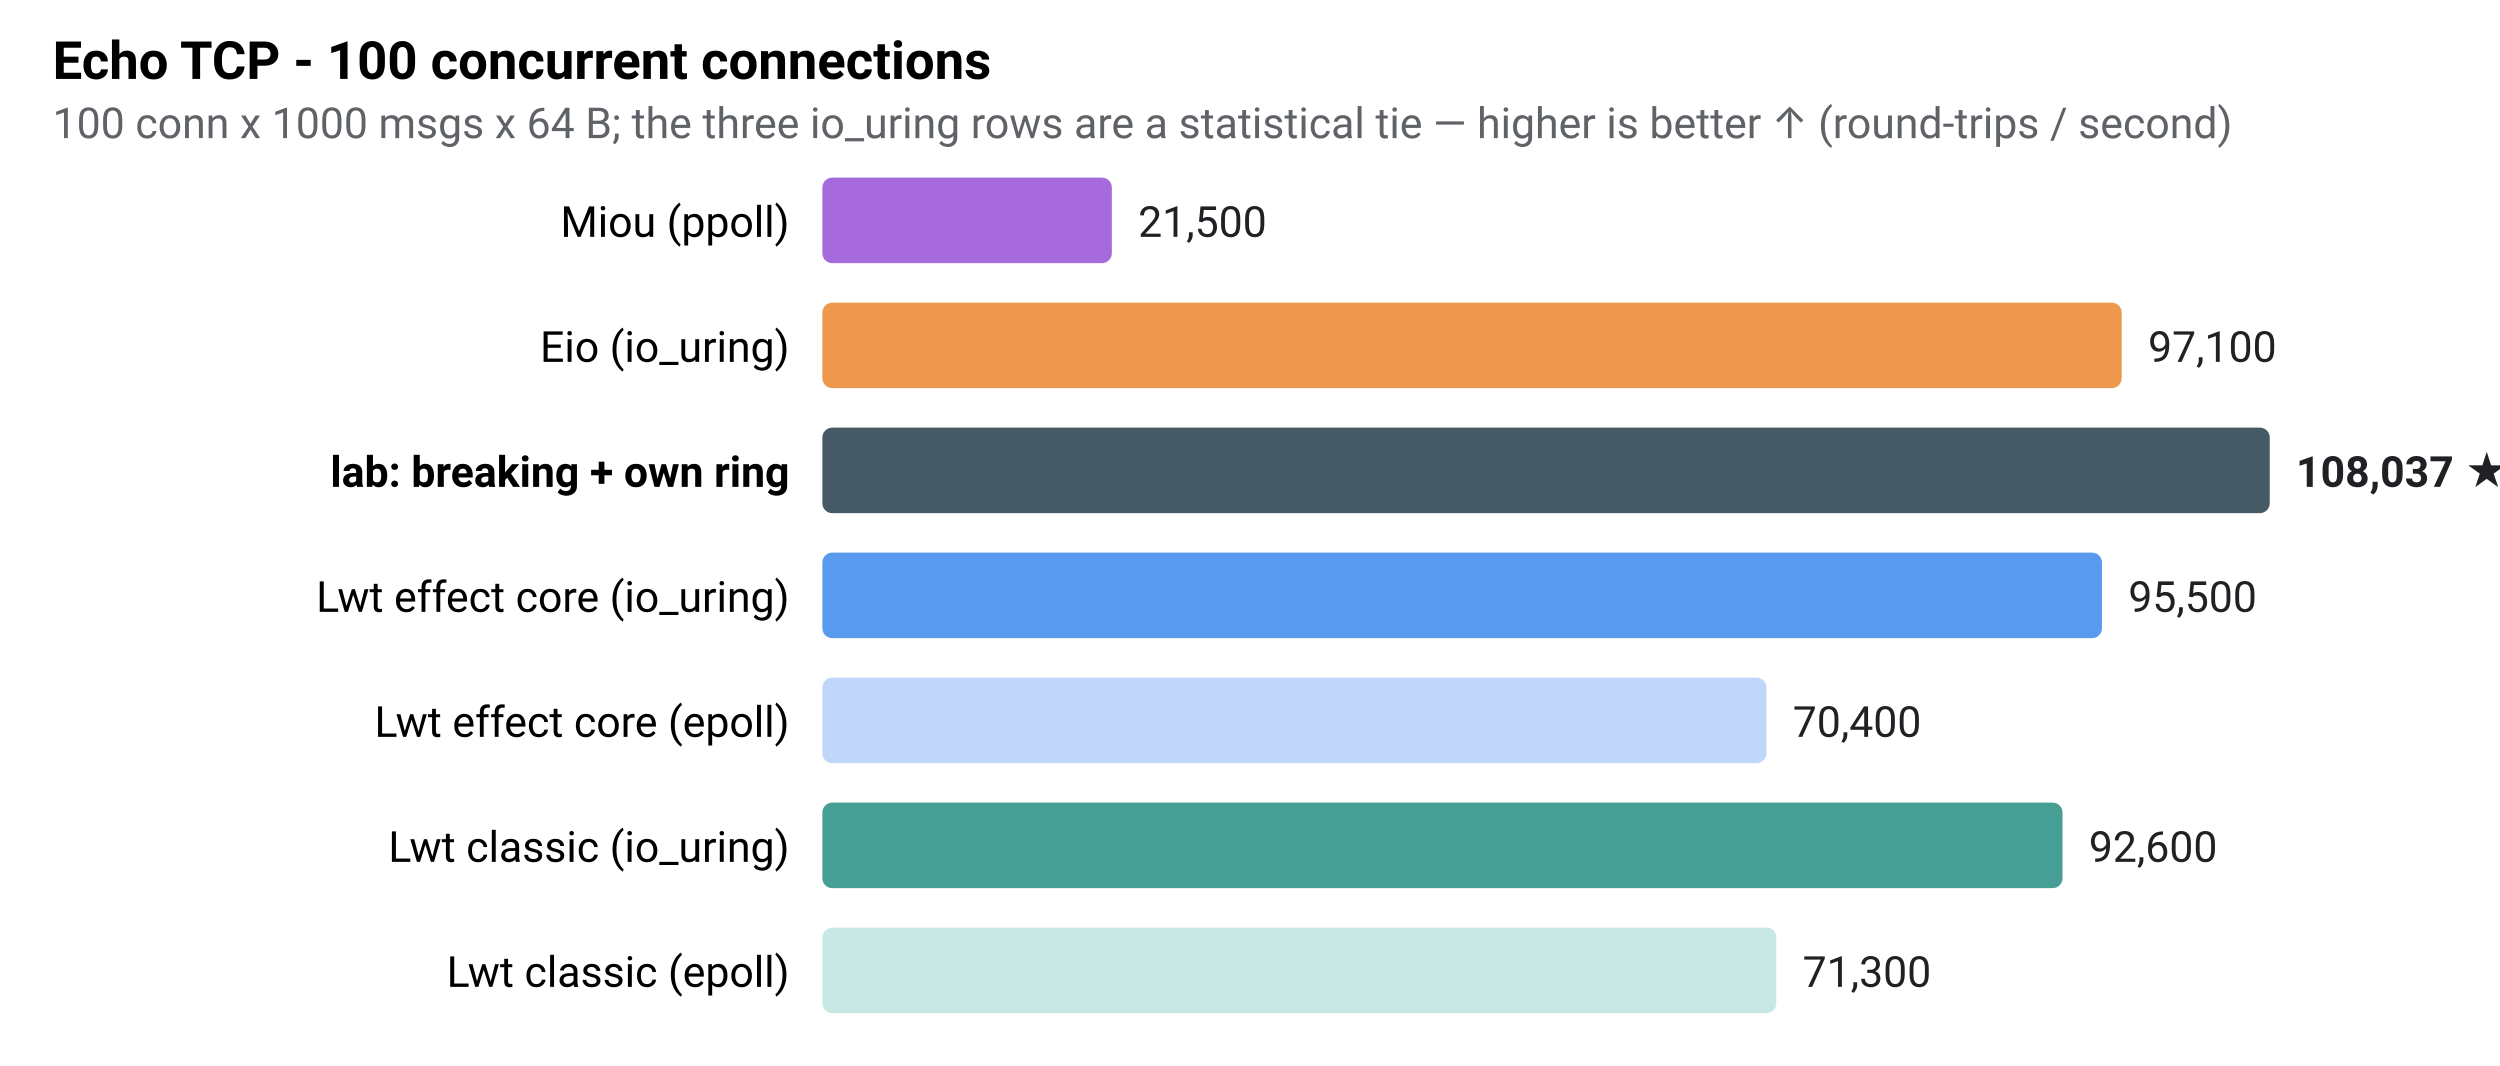
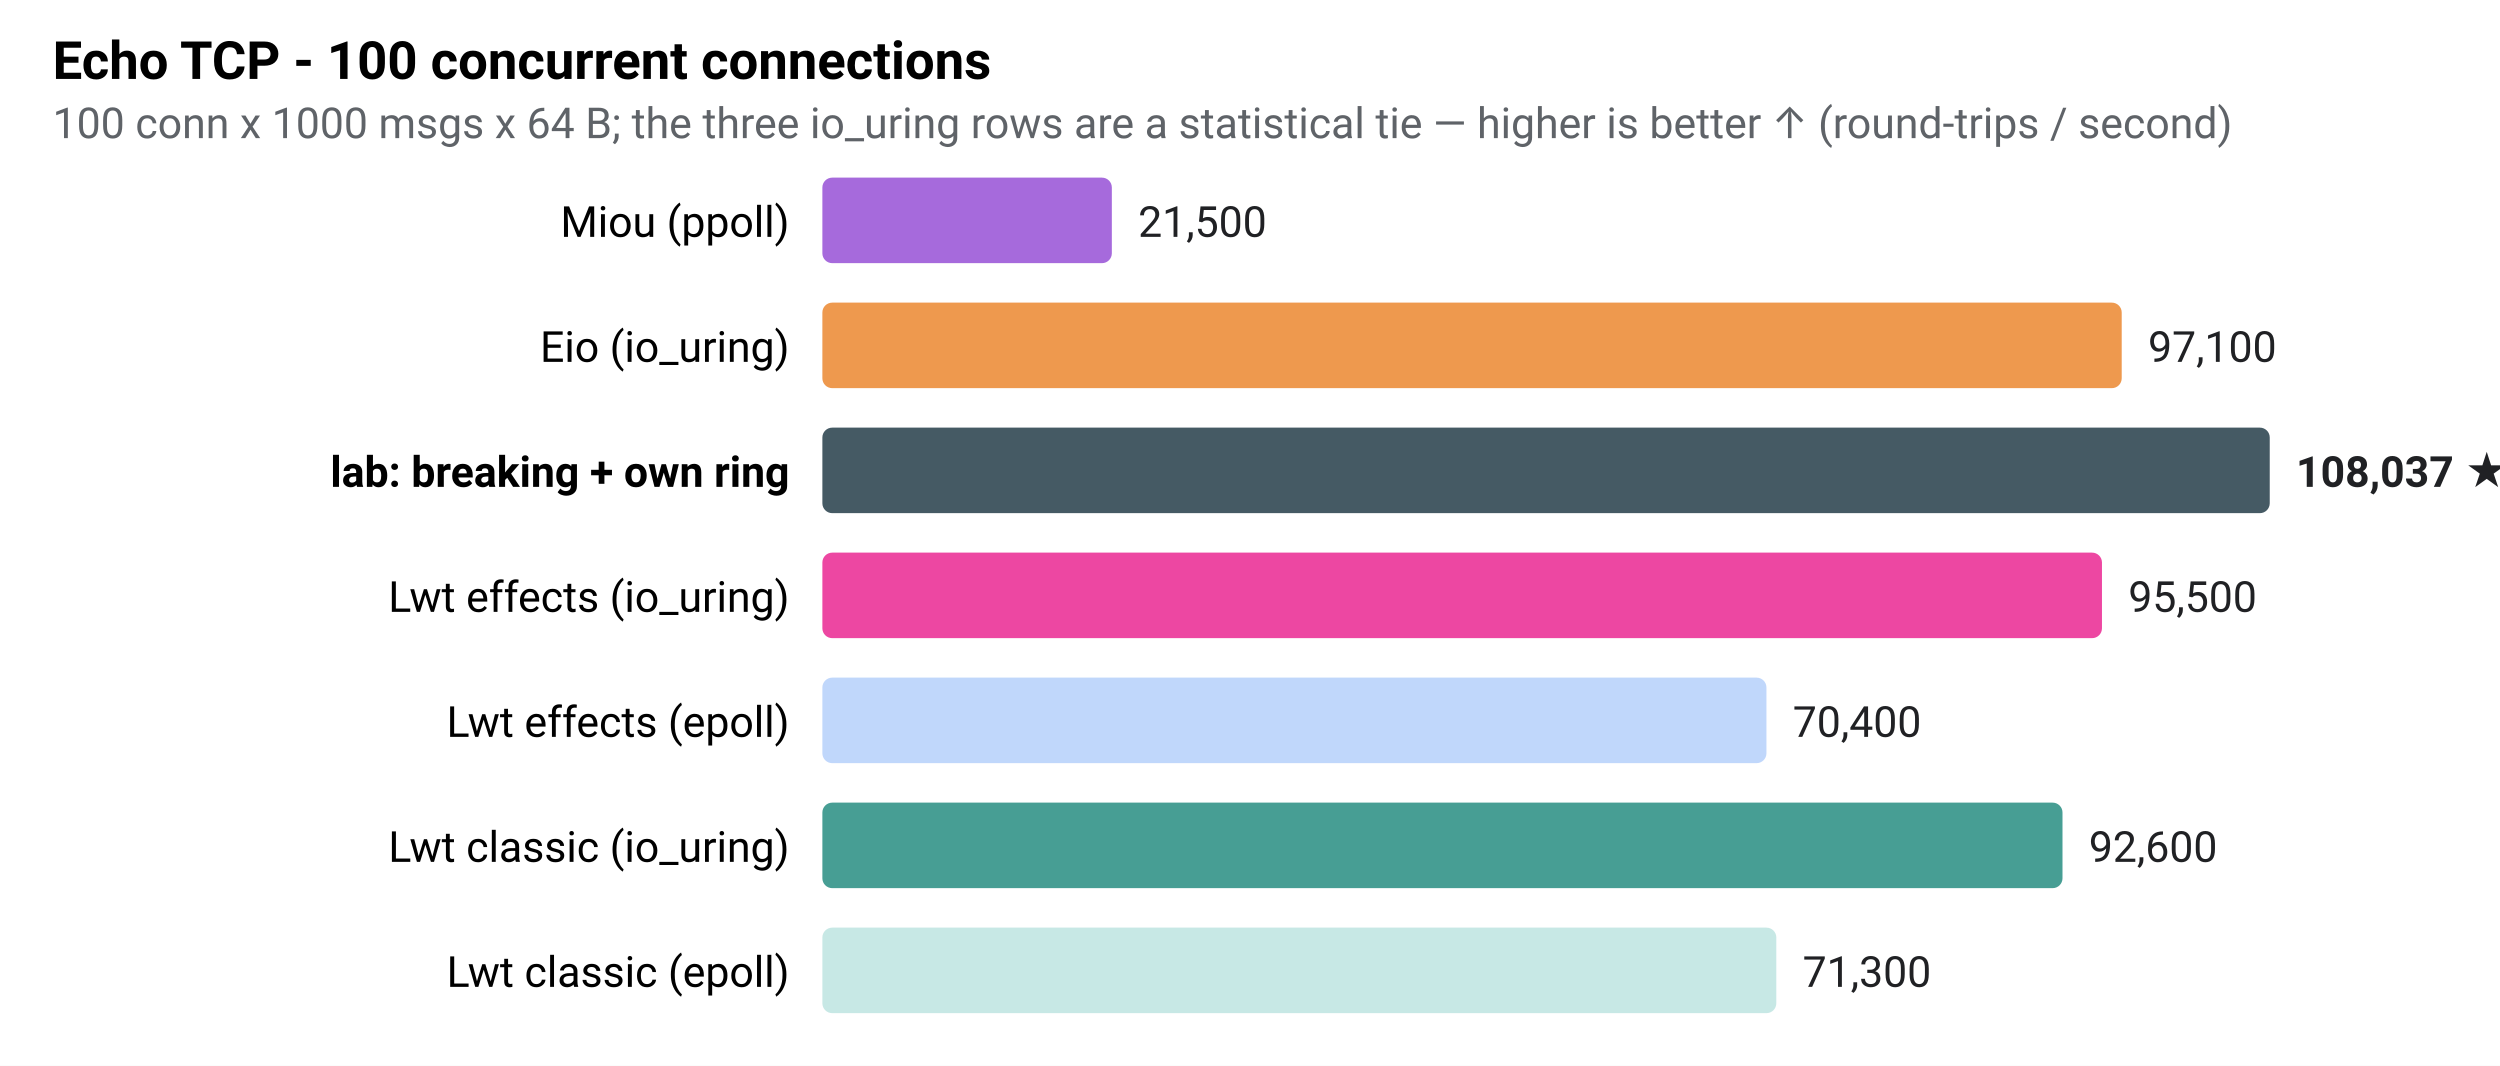
<svg xmlns="http://www.w3.org/2000/svg" width="760" height="324" font-family="-apple-system,Segoe UI,Roboto,sans-serif" font-size="13">
  <rect width="760" height="324" fill="white" />
  <text x="16" y="24" font-size="16" font-weight="700">Echo TCP - 100 concurrent connections</text>
  <text x="16" y="42" fill="#5f6368">100 conn x 1000 msgs x 64 B; the three io_uring rows are a statistical tie — higher is better ↑ (round-trips / second)</text>
  <text x="240" y="72" text-anchor="end">Miou (ppoll)</text>
  <rect x="250" y="54" width="88" height="26" rx="3" fill="#8430ce" opacity="0.72" />
  <text x="346" y="72" fill="#202124">21,500</text>
  <text x="240" y="110" text-anchor="end">Eio (io_uring)</text>
  <rect x="250" y="92" width="395" height="26" rx="3" fill="#e8710a" opacity="0.72" />
  <text x="653" y="110" fill="#202124">97,100</text>
  <text x="240" y="148" text-anchor="end" font-weight="700">lab: breaking + own ring</text>
  <rect x="250" y="130" width="440" height="26" rx="3" fill="#455a64" />
  <text x="698" y="148" fill="#202124" font-weight="700">108,037 ★</text>
-   <text x="240" y="186" text-anchor="end">Lwt effect core (io_uring)</text>
-   <rect x="250" y="168" width="389" height="26" rx="3" fill="#1a73e8" opacity="0.72" />
+   <text x="240" y="186" text-anchor="end">Lwt effects (io_uring)</text>
+   <rect x="250" y="168" width="389" height="26" rx="3" fill="#e6007e" opacity="0.72" />
  <text x="647" y="186" fill="#202124">95,500</text>
-   <text x="240" y="224" text-anchor="end">Lwt effect core (epoll)</text>
+   <text x="240" y="224" text-anchor="end">Lwt effects (epoll)</text>
  <rect x="250" y="206" width="287" height="26" rx="3" fill="#a8c7fa" opacity="0.72" />
  <text x="545" y="224" fill="#202124">70,400</text>
  <text x="240" y="262" text-anchor="end">Lwt classic (io_uring)</text>
  <rect x="250" y="244" width="377" height="26" rx="3" fill="#00796b" opacity="0.72" />
  <text x="635" y="262" fill="#202124">92,600</text>
  <text x="240" y="300" text-anchor="end">Lwt classic (epoll)</text>
  <rect x="250" y="282" width="290" height="26" rx="3" fill="#b2dfdb" opacity="0.72" />
  <text x="548" y="300" fill="#202124">71,300</text>
</svg>
